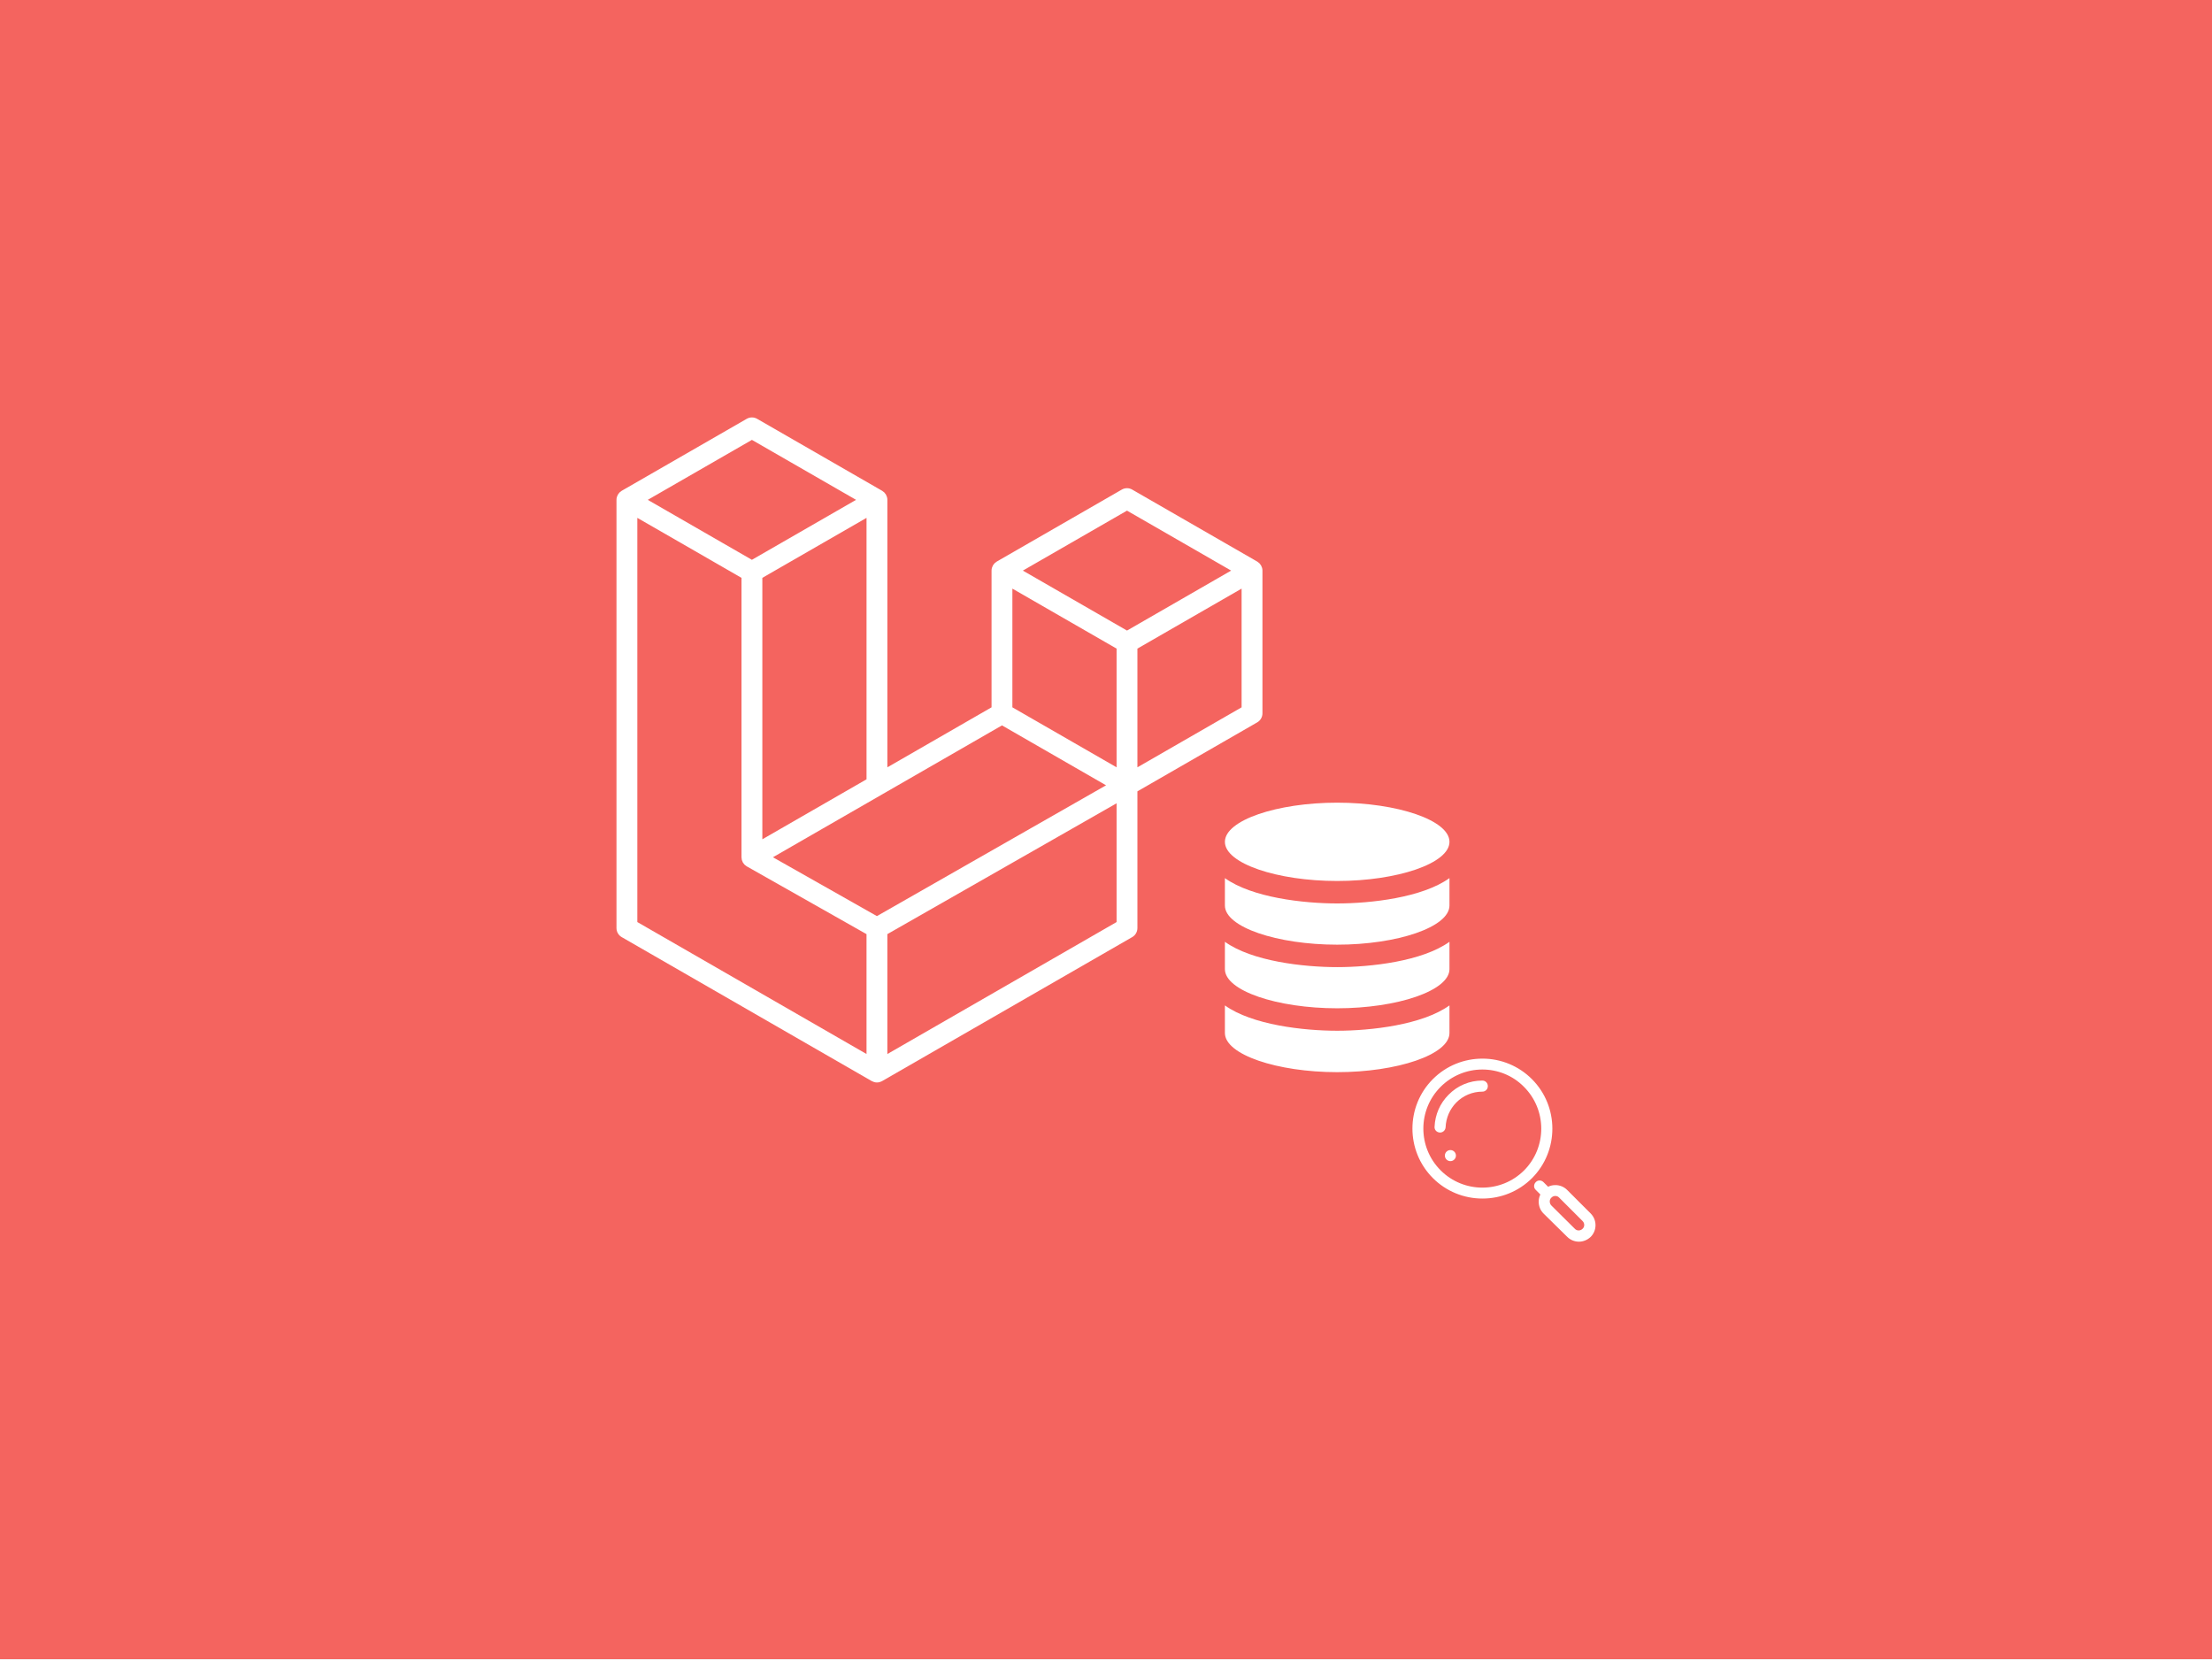
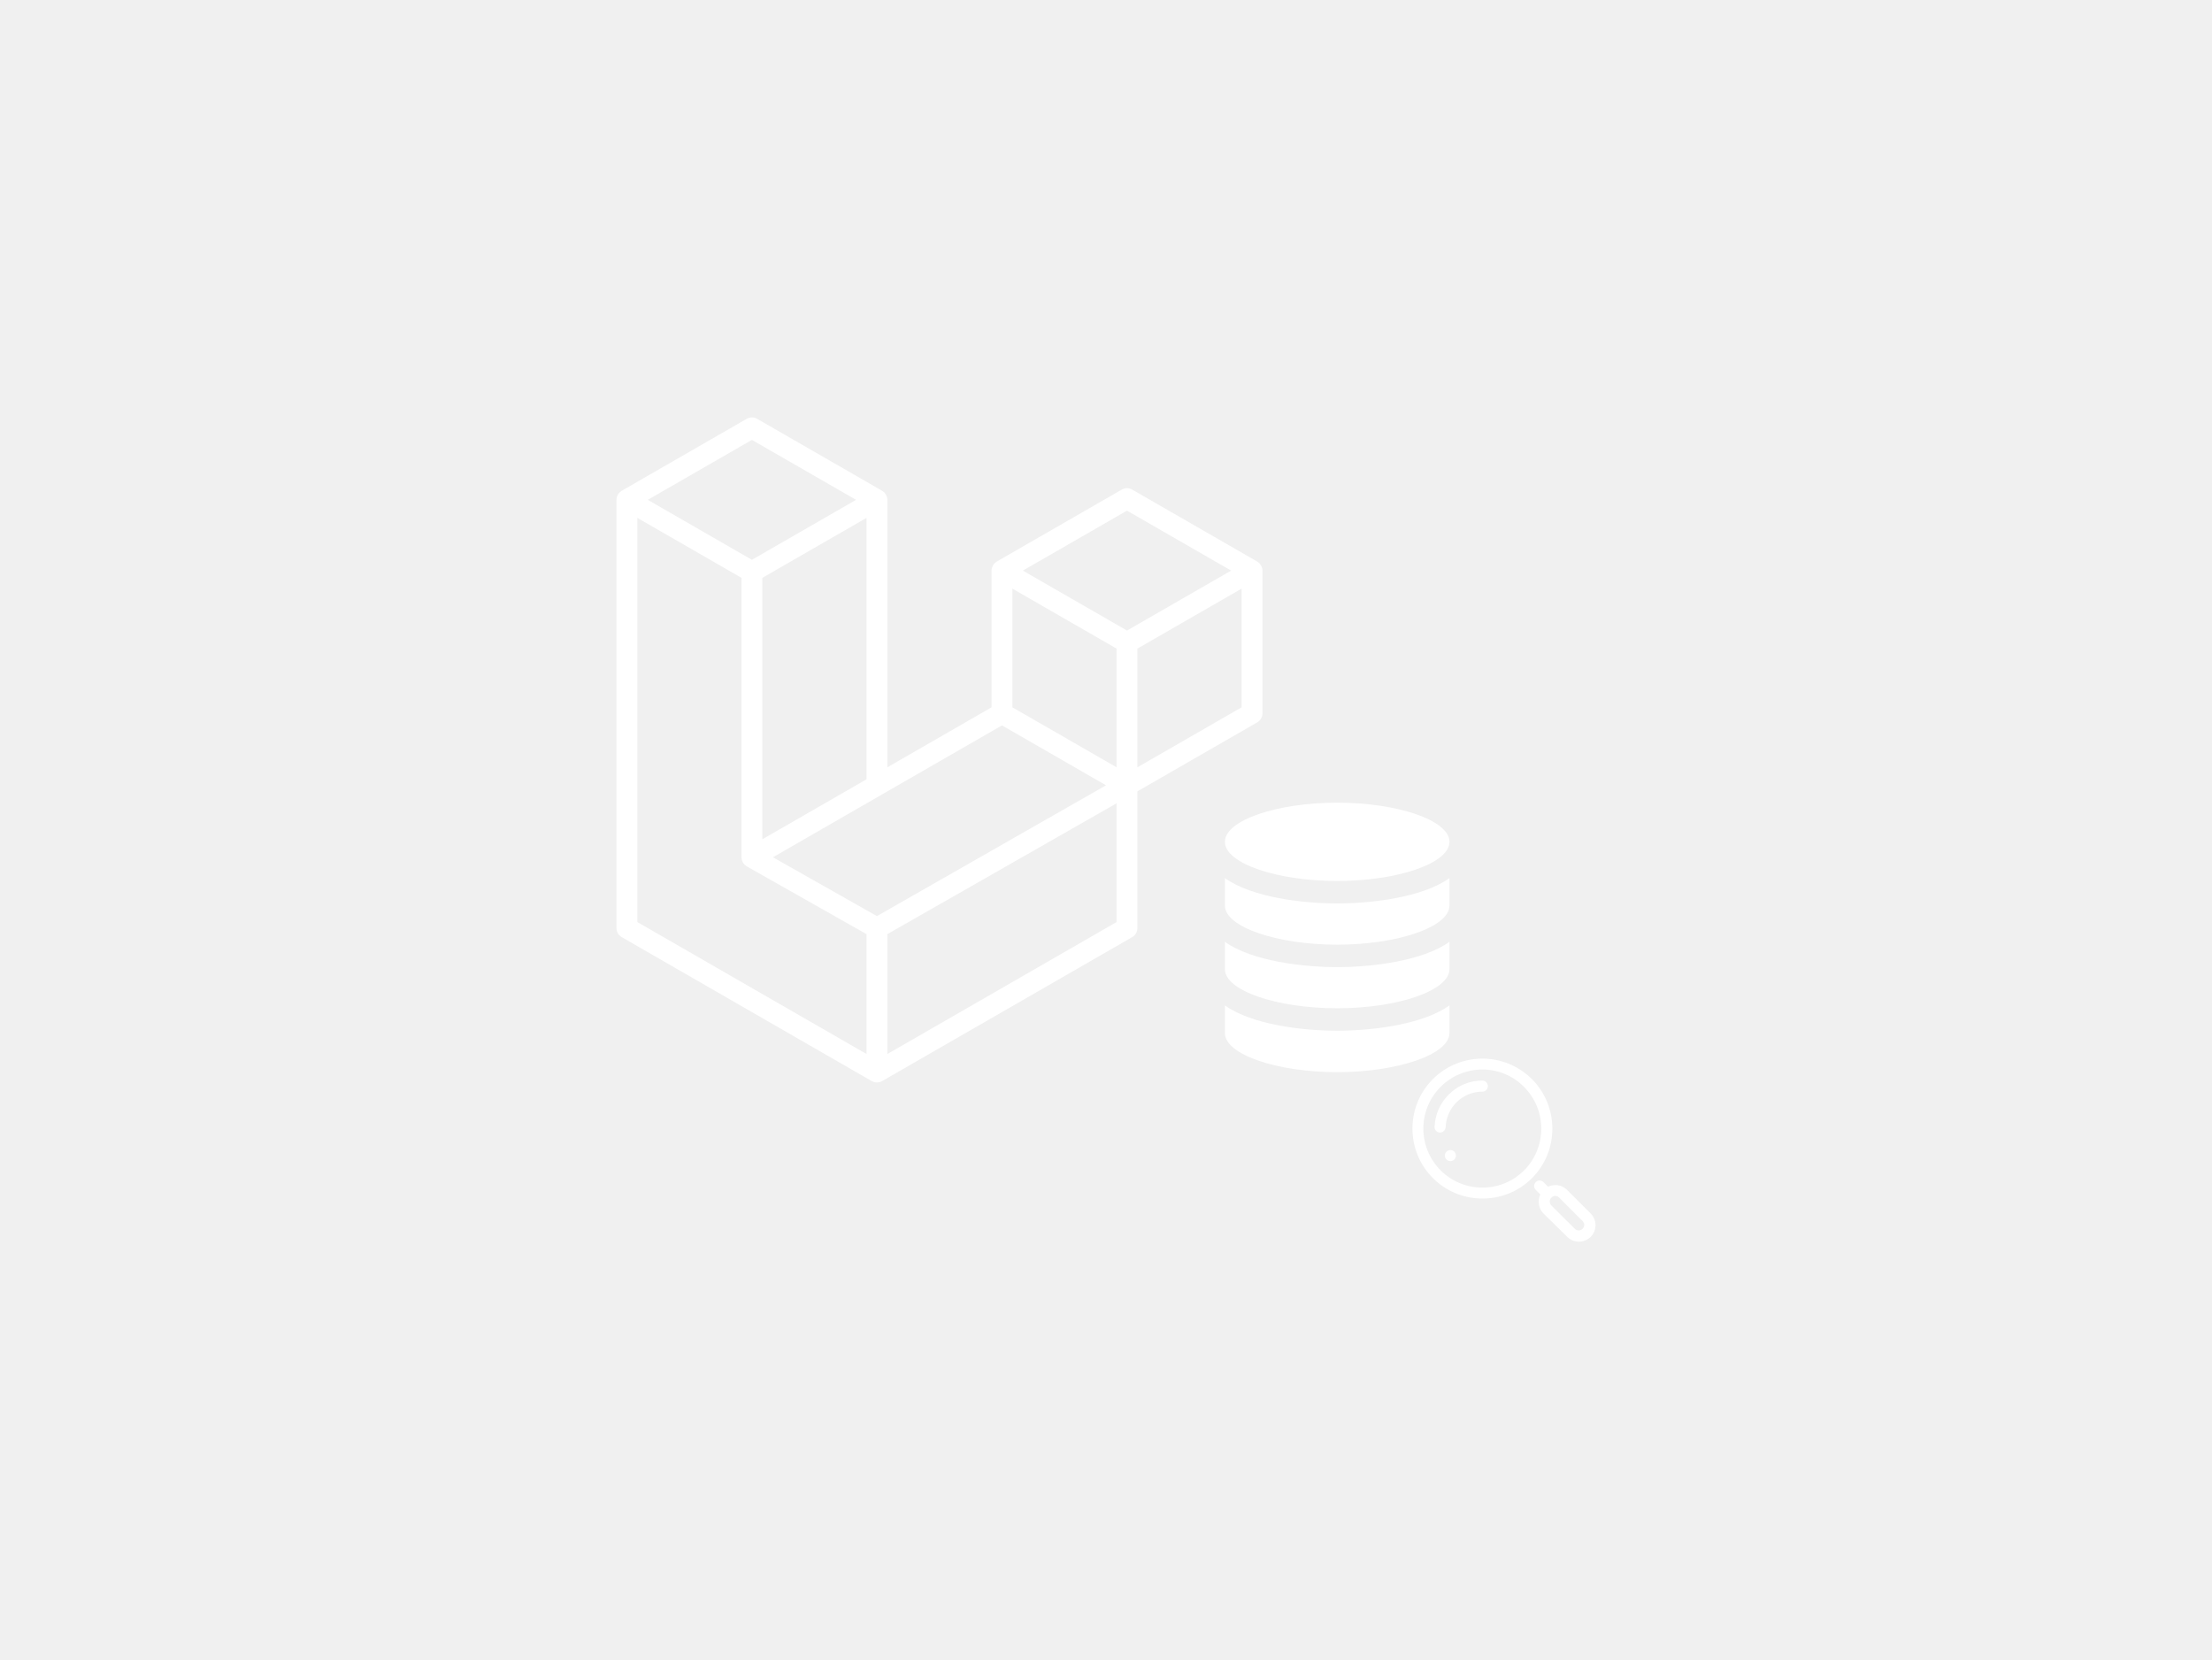
<svg xmlns="http://www.w3.org/2000/svg" width="1200" height="900" viewBox="0 0 317.5 238.125">
-   <path fill="#f4645f" d="M0 0h317.5v238.125H0z" />
  <g fill="#fff">
    <path d="M181.152 81.505a1.51 1.51 0 01.053.39v20.488a1.494 1.494 0 01-.751 1.296l-17.196 9.9v19.624c0 .534-.284 1.027-.747 1.296l-35.895 20.663c-.082.05-.171.076-.26.108-.035.014-.067.035-.102.042a1.503 1.503 0 01-.765 0c-.041-.014-.079-.035-.118-.049-.082-.028-.168-.057-.247-.101l-35.887-20.663a1.496 1.496 0 01-.75-1.296V71.739c0-.134.018-.265.052-.392.011-.042.037-.082.052-.125.028-.078.054-.159.095-.231.028-.05.07-.088.103-.133.043-.057.082-.121.132-.174.044-.042.1-.075.148-.112.054-.042.103-.093.164-.13h.002l17.945-10.33a1.498 1.498 0 011.494 0l17.944 10.33h.004c.06.036.11.085.164.128.049.035.103.071.146.112.052.057.09.116.134.176.032.042.075.084.101.133.043.074.067.153.097.231.015.042.041.082.052.127a1.51 1.51 0 01.053.39v38.39l14.953-8.61V81.894c0-.13.018-.264.052-.388.013-.043.037-.084.052-.128.03-.078.056-.158.097-.231.029-.05.07-.088.101-.133.045-.056.082-.121.135-.173.043-.043.097-.075.145-.112.056-.043.105-.094.165-.13h.002l17.946-10.331a1.496 1.496 0 011.494 0l17.944 10.331c.064.036.112.084.168.127.047.036.101.07.144.113.052.056.09.115.135.175.034.043.074.084.1.133.043.073.068.153.098.231.017.043.04.082.052.128zm-2.939 20.014V84.482l-6.28 3.615-8.675 4.995v17.037l14.957-8.61zm-17.944 30.82V115.29l-8.534 4.874-24.368 13.907v17.209zm-68.79-58.013v58.012l32.897 18.94v-17.205l-17.187-9.727-.005-.003-.008-.004c-.058-.035-.106-.082-.16-.124-.047-.035-.101-.07-.142-.108l-.004-.006c-.049-.05-.082-.104-.123-.156-.038-.05-.083-.094-.112-.146l-.002-.005c-.034-.057-.055-.124-.079-.187-.024-.057-.056-.108-.07-.168v-.002c-.02-.071-.023-.146-.03-.219-.008-.056-.023-.112-.023-.168V82.936l-8.673-4.997-6.28-3.612zm16.45-11.193L92.978 71.74l14.947 8.607 14.95-8.608-14.95-8.605zm7.775 53.71l8.674-4.993V74.326l-6.28 3.615-8.675 4.995v37.524zm46.06-43.554l-14.949 8.607 14.95 8.606 14.947-8.608zm-1.495 19.803l-8.676-4.995-6.28-3.615v17.037l8.674 4.993 6.282 3.617zm-34.4 38.393l21.928-12.518 10.961-6.256-14.938-8.6-17.2 9.902-15.676 9.024z" fill-rule="evenodd" />
    <path d="M208.05 144.3v3.962c0 3.103-7.502 5.62-16.117 5.62-8.612 0-16.116-2.517-16.116-5.62v-3.961c3.897 2.801 11.29 3.636 16.116 3.636 4.845 0 12.23-.843 16.117-3.636zm-16.117-5.493c-4.844 0-12.229-.843-16.116-3.636v3.923c0 3.104 7.504 5.62 16.116 5.62 8.615 0 16.117-2.518 16.117-5.62v-3.923c-3.897 2.801-11.29 3.636-16.117 3.636zm0-23.604c-8.612 0-16.116 2.517-16.116 5.621 0 3.104 7.504 5.62 16.116 5.62 8.615 0 16.117-2.517 16.117-5.62 0-3.104-7.502-5.621-16.117-5.621zm0 14.464c-4.844 0-12.229-.843-16.116-3.636v3.933c0 3.104 7.504 5.62 16.116 5.62 8.615 0 16.117-2.518 16.117-5.62v-3.933c-3.897 2.801-11.29 3.636-16.117 3.636zM212.775 151.94c-2.573 0-5.146.98-7.104 2.937-3.916 3.916-3.916 10.292 0 14.208a10.013 10.013 0 007.117 2.937c2.593 0 5.16-.979 7.117-2.937 3.89-3.916 3.89-10.292-.026-14.208a10.015 10.015 0 00-7.104-2.937zm-.013 1.562c2.17 0 4.339.82 5.98 2.486 3.307 3.308 3.306 8.679.026 11.986-3.308 3.307-8.679 3.307-11.986 0-3.308-3.307-3.308-8.678 0-11.986a8.459 8.459 0 015.98-2.486zm0 1.587a6.724 6.724 0 00-4.842 2.037c-1.244 1.244-1.932 2.858-2.011 4.604-.027.45.318.794.767.82h.027a.81.81 0 00.793-.767 5.368 5.368 0 011.535-3.546 5.248 5.248 0 013.73-1.56.78.78 0 00.794-.794.78.78 0 00-.793-.794zm-4.578 9.975a.794.794 0 00-.794.793.794.794 0 00.794.794.794.794 0 00.794-.794.794.794 0 00-.794-.793zm12.796 4.365c-.201 0-.4.08-.545.239-.318.317-.318.82 0 1.11l.661.662a2.276 2.276 0 00-.238 1.032c0 .635.238 1.244.688 1.693l3.387 3.334a2.386 2.386 0 001.692.714c.609 0 1.218-.238 1.694-.688a2.38 2.38 0 000-3.36l-3.386-3.386a2.38 2.38 0 00-1.694-.688c-.37 0-.714.08-1.032.238l-.661-.661a.8.8 0 00-.566-.239zm2.26 2.223a.72.72 0 01.555.238l3.36 3.36c.317.318.317.82 0 1.111-.318.318-.82.318-1.111 0l-3.36-3.333a.82.82 0 01-.239-.582.72.72 0 01.239-.556.761.761 0 01.555-.238z" />
  </g>
</svg>
